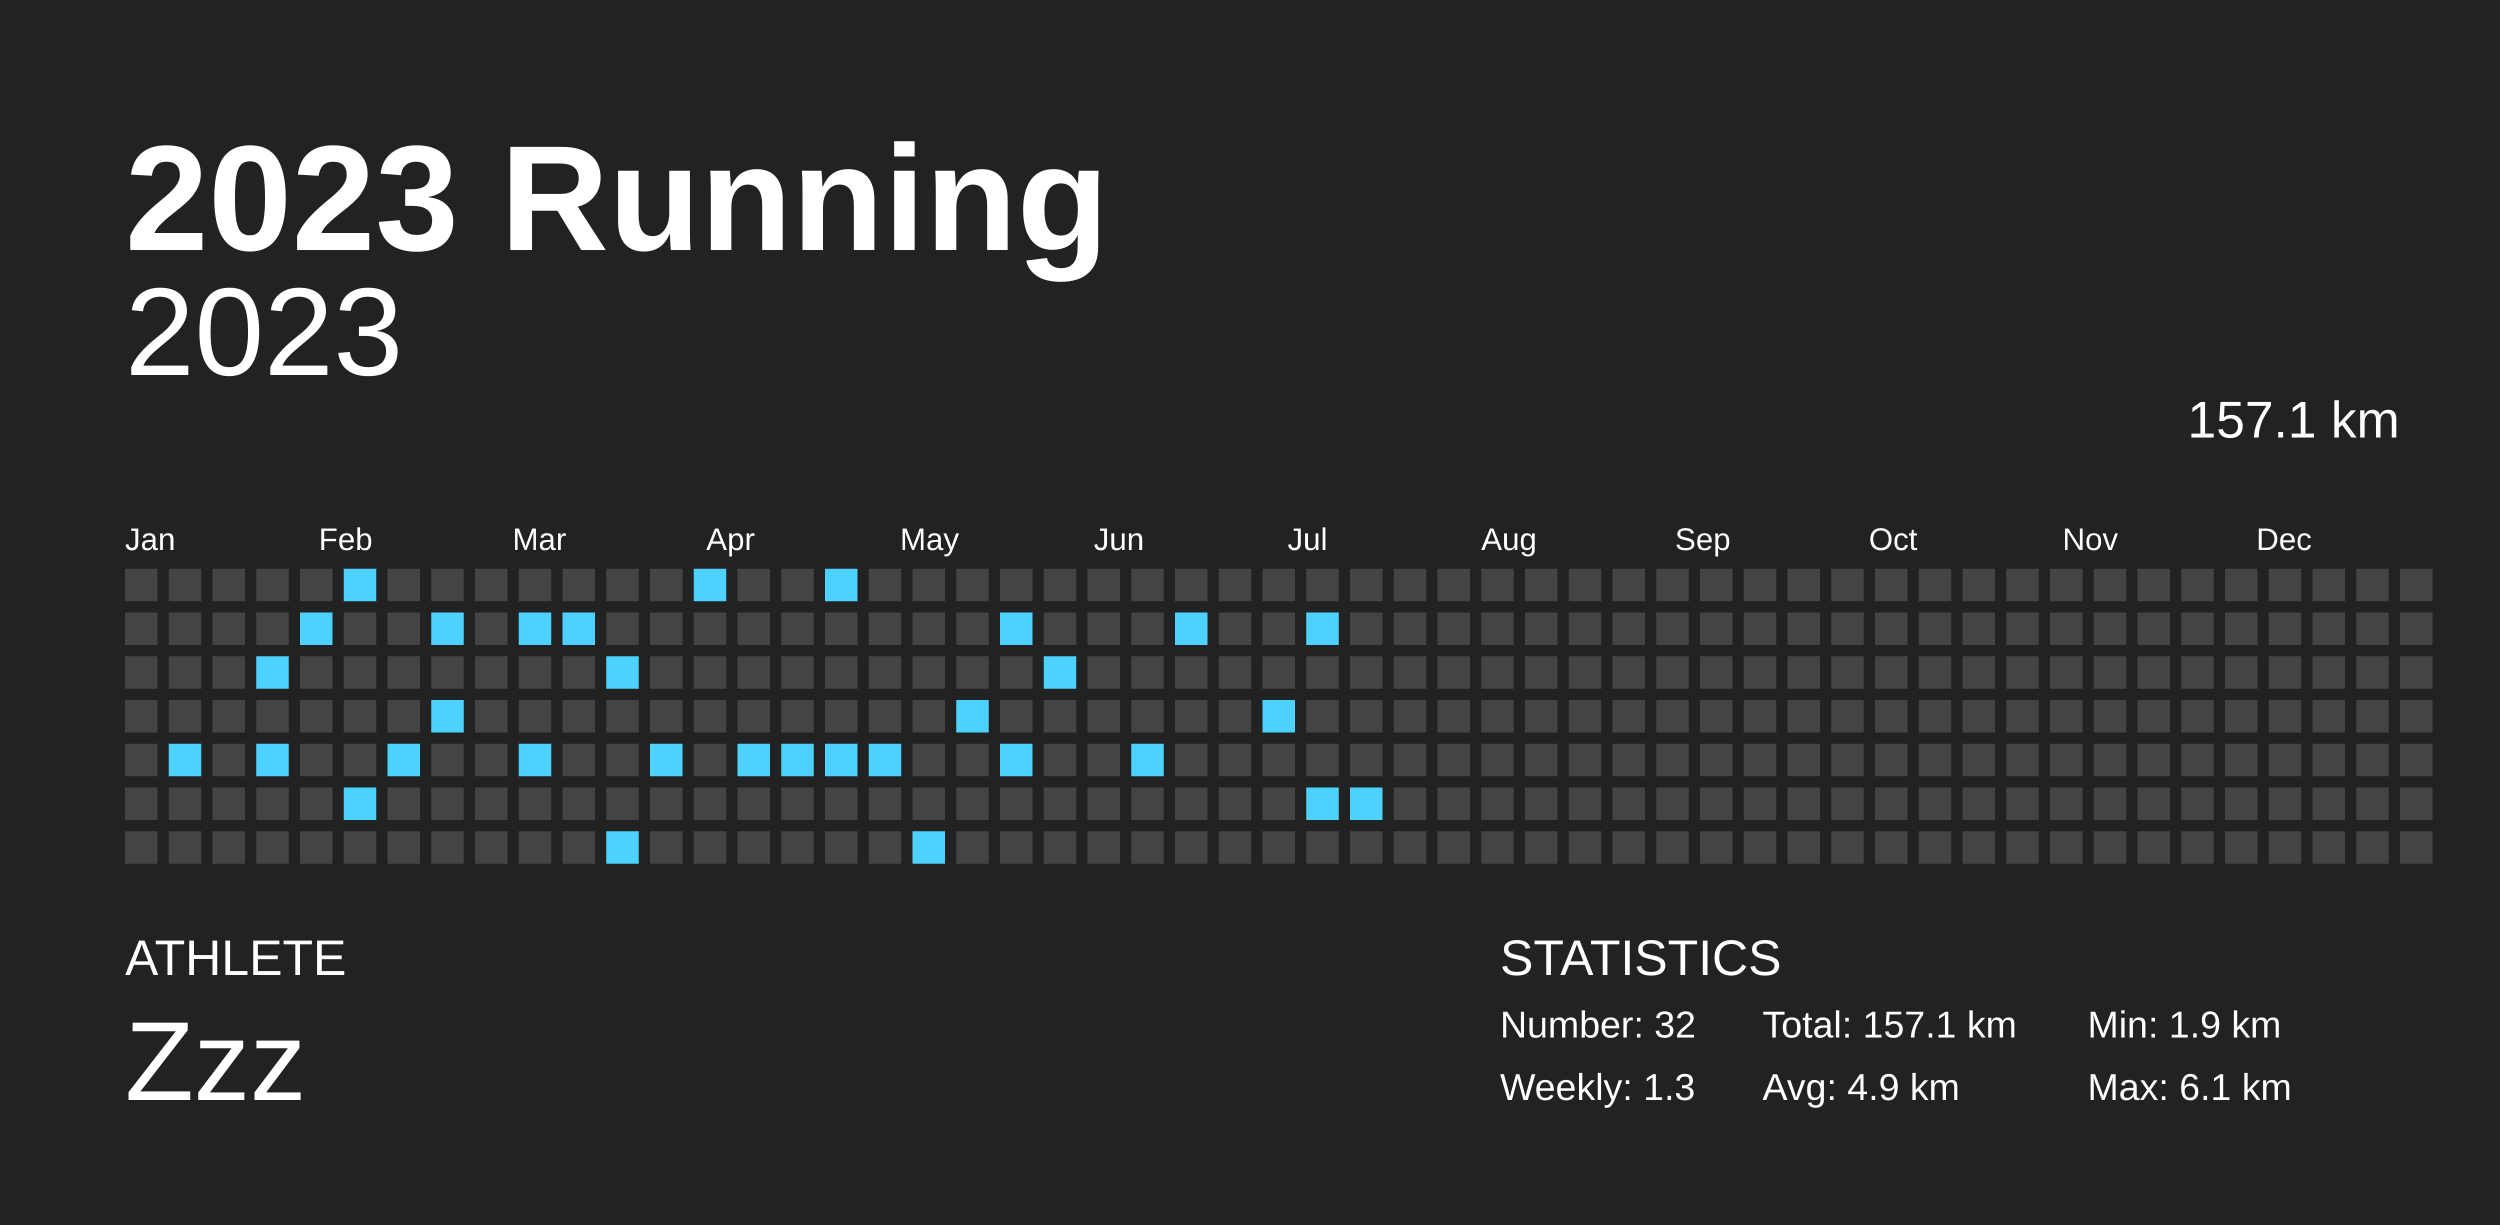
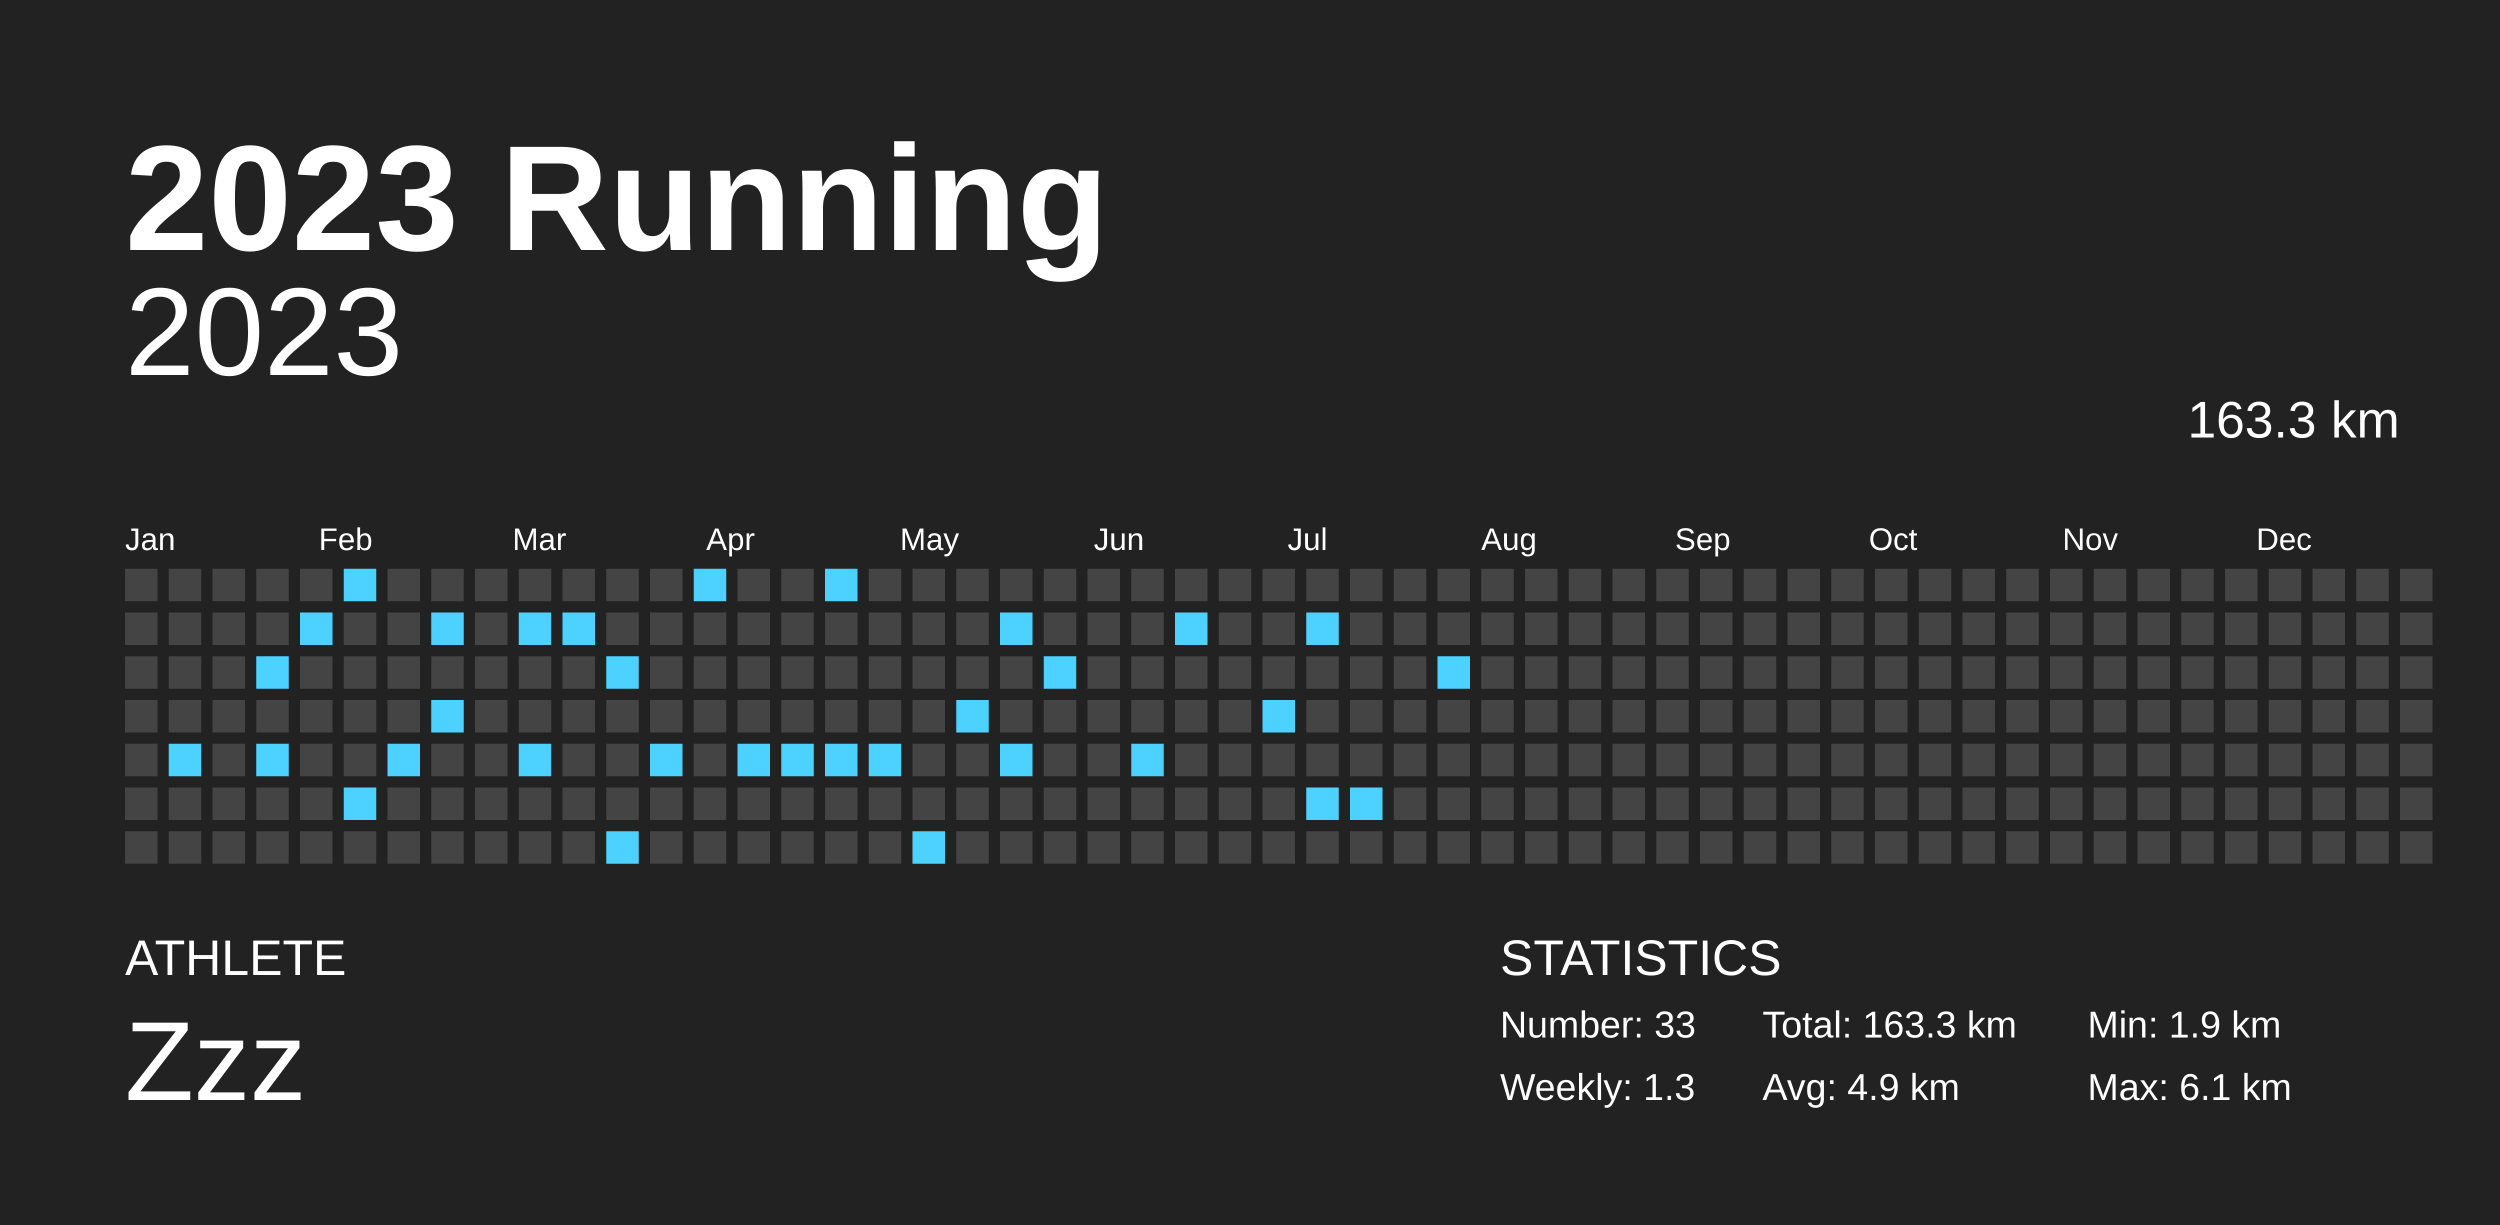
<svg xmlns="http://www.w3.org/2000/svg" baseProfile="full" height="98mm" version="1.1" viewBox="0,0,200,98" width="200mm">
  <defs />
  <rect fill="#222222" height="98" width="200" x="0" y="0" />
  <text fill="#FFFFFF" style="font-size:12px; font-family:Arial; font-weight:bold;" x="10" y="20">2023 Running</text>
  <text fill="#FFFFFF" style="font-size:4px; font-family:Arial" x="10" y="78">ATHLETE</text>
  <text fill="#FFFFFF" style="font-size:9px; font-family:Arial" x="10" y="88">Zzz</text>
  <text fill="#FFFFFF" style="font-size:4px; font-family:Arial" x="120" y="78">STATISTICS</text>
-   <text fill="#FFFFFF" style="font-size:3px; font-family:Arial" x="120" y="83">Number: 32</text>
+   <text fill="#FFFFFF" style="font-size:3px; font-family:Arial" x="120" y="83">Number: 33</text>
  <text fill="#FFFFFF" style="font-size:3px; font-family:Arial" x="120" y="88">Weekly: 1.3</text>
-   <text fill="#FFFFFF" style="font-size:3px; font-family:Arial" x="141" y="83">Total: 157.1 km</text>
+   <text fill="#FFFFFF" style="font-size:3px; font-family:Arial" x="141" y="83">Total: 163.3 km</text>
  <text fill="#FFFFFF" style="font-size:3px; font-family:Arial" x="141" y="88">Avg: 4.9 km</text>
  <text fill="#FFFFFF" style="font-size:3px; font-family:Arial" x="167" y="83">Min: 1.9 km</text>
  <text fill="#FFFFFF" style="font-size:3px; font-family:Arial" x="167" y="88">Max: 6.1 km</text>
  <text alignment-baseline="hanging" fill="#FFFFFF" style="font-size:10.0px; font-family:Arial;" x="10" y="30">2023</text>
-   <text alignment-baseline="hanging" fill="#FFFFFF" style="font-size:4.125px; font-family:Arial;" x="175" y="35">157.1 km</text>
+   <text alignment-baseline="hanging" fill="#FFFFFF" style="font-size:4.125px; font-family:Arial;" x="175" y="35">163.3 km</text>
  <text fill="#FFFFFF" style="font-size:2.5px; font-family:Arial" x="10.0" y="44">Jan</text>
  <text fill="#FFFFFF" style="font-size:2.5px; font-family:Arial" x="25.5" y="44">Feb</text>
  <text fill="#FFFFFF" style="font-size:2.5px; font-family:Arial" x="41.0" y="44">Mar</text>
  <text fill="#FFFFFF" style="font-size:2.5px; font-family:Arial" x="56.5" y="44">Apr</text>
  <text fill="#FFFFFF" style="font-size:2.5px; font-family:Arial" x="72.0" y="44">May</text>
  <text fill="#FFFFFF" style="font-size:2.5px; font-family:Arial" x="87.5" y="44">Jun</text>
  <text fill="#FFFFFF" style="font-size:2.5px; font-family:Arial" x="103.0" y="44">Jul</text>
  <text fill="#FFFFFF" style="font-size:2.5px; font-family:Arial" x="118.5" y="44">Aug</text>
  <text fill="#FFFFFF" style="font-size:2.5px; font-family:Arial" x="134.0" y="44">Sep</text>
  <text fill="#FFFFFF" style="font-size:2.5px; font-family:Arial" x="149.5" y="44">Oct</text>
  <text fill="#FFFFFF" style="font-size:2.5px; font-family:Arial" x="165.0" y="44">Nov</text>
  <text fill="#FFFFFF" style="font-size:2.5px; font-family:Arial" x="180.5" y="44">Dec</text>
  <rect fill="#444444" height="2.6" width="2.6" x="10.0" y="45.5" />
  <rect fill="#444444" height="2.6" width="2.6" x="10.0" y="49.0" />
  <rect fill="#444444" height="2.6" width="2.6" x="10.0" y="52.5" />
  <rect fill="#444444" height="2.6" width="2.6" x="10.0" y="56.0" />
  <rect fill="#444444" height="2.6" width="2.6" x="10.0" y="59.5" />
  <rect fill="#444444" height="2.6" width="2.6" x="10.0" y="63.0" />
  <rect fill="#444444" height="2.6" width="2.6" x="10.0" y="66.5" />
  <rect fill="#444444" height="2.6" width="2.6" x="13.5" y="45.5" />
  <rect fill="#444444" height="2.6" width="2.6" x="13.5" y="49.0" />
  <rect fill="#444444" height="2.6" width="2.6" x="13.5" y="52.5" />
  <rect fill="#444444" height="2.6" width="2.6" x="13.5" y="56.0" />
  <rect fill="#4dd2ff" height="2.6" width="2.6" x="13.5" y="59.5" />
  <rect fill="#444444" height="2.6" width="2.6" x="13.5" y="63.0" />
  <rect fill="#444444" height="2.6" width="2.6" x="13.5" y="66.5" />
  <rect fill="#444444" height="2.6" width="2.6" x="17.0" y="45.5" />
  <rect fill="#444444" height="2.6" width="2.6" x="17.0" y="49.0" />
  <rect fill="#444444" height="2.6" width="2.6" x="17.0" y="52.5" />
  <rect fill="#444444" height="2.6" width="2.6" x="17.0" y="56.0" />
  <rect fill="#444444" height="2.6" width="2.6" x="17.0" y="59.5" />
  <rect fill="#444444" height="2.6" width="2.6" x="17.0" y="63.0" />
  <rect fill="#444444" height="2.6" width="2.6" x="17.0" y="66.5" />
  <rect fill="#444444" height="2.6" width="2.6" x="20.5" y="45.5" />
  <rect fill="#444444" height="2.6" width="2.6" x="20.5" y="49.0" />
  <rect fill="#4dd2ff" height="2.6" width="2.6" x="20.5" y="52.5" />
  <rect fill="#444444" height="2.6" width="2.6" x="20.5" y="56.0" />
  <rect fill="#4dd2ff" height="2.6" width="2.6" x="20.5" y="59.5" />
  <rect fill="#444444" height="2.6" width="2.6" x="20.5" y="63.0" />
  <rect fill="#444444" height="2.6" width="2.6" x="20.5" y="66.5" />
  <rect fill="#444444" height="2.6" width="2.6" x="24.0" y="45.5" />
  <rect fill="#4dd2ff" height="2.6" width="2.6" x="24.0" y="49.0" />
  <rect fill="#444444" height="2.6" width="2.6" x="24.0" y="52.5" />
  <rect fill="#444444" height="2.6" width="2.6" x="24.0" y="56.0" />
  <rect fill="#444444" height="2.6" width="2.6" x="24.0" y="59.5" />
  <rect fill="#444444" height="2.6" width="2.6" x="24.0" y="63.0" />
  <rect fill="#444444" height="2.6" width="2.6" x="24.0" y="66.5" />
  <rect fill="#4dd2ff" height="2.6" width="2.6" x="27.5" y="45.5" />
  <rect fill="#444444" height="2.6" width="2.6" x="27.5" y="49.0" />
  <rect fill="#444444" height="2.6" width="2.6" x="27.5" y="52.5" />
  <rect fill="#444444" height="2.6" width="2.6" x="27.5" y="56.0" />
  <rect fill="#444444" height="2.6" width="2.6" x="27.5" y="59.5" />
  <rect fill="#4dd2ff" height="2.6" width="2.6" x="27.5" y="63.0" />
  <rect fill="#444444" height="2.6" width="2.6" x="27.5" y="66.5" />
  <rect fill="#444444" height="2.6" width="2.6" x="31.0" y="45.5" />
  <rect fill="#444444" height="2.6" width="2.6" x="31.0" y="49.0" />
  <rect fill="#444444" height="2.6" width="2.6" x="31.0" y="52.5" />
  <rect fill="#444444" height="2.6" width="2.6" x="31.0" y="56.0" />
  <rect fill="#4dd2ff" height="2.6" width="2.6" x="31.0" y="59.5" />
  <rect fill="#444444" height="2.6" width="2.6" x="31.0" y="63.0" />
  <rect fill="#444444" height="2.6" width="2.6" x="31.0" y="66.5" />
  <rect fill="#444444" height="2.6" width="2.6" x="34.5" y="45.5" />
  <rect fill="#4dd2ff" height="2.6" width="2.6" x="34.5" y="49.0" />
  <rect fill="#444444" height="2.6" width="2.6" x="34.5" y="52.5" />
  <rect fill="#4dd2ff" height="2.6" width="2.6" x="34.5" y="56.0" />
  <rect fill="#444444" height="2.6" width="2.6" x="34.5" y="59.5" />
  <rect fill="#444444" height="2.6" width="2.6" x="34.5" y="63.0" />
  <rect fill="#444444" height="2.6" width="2.6" x="34.5" y="66.5" />
  <rect fill="#444444" height="2.6" width="2.6" x="38.0" y="45.5" />
  <rect fill="#444444" height="2.6" width="2.6" x="38.0" y="49.0" />
  <rect fill="#444444" height="2.6" width="2.6" x="38.0" y="52.5" />
  <rect fill="#444444" height="2.6" width="2.6" x="38.0" y="56.0" />
  <rect fill="#444444" height="2.6" width="2.6" x="38.0" y="59.5" />
  <rect fill="#444444" height="2.6" width="2.6" x="38.0" y="63.0" />
  <rect fill="#444444" height="2.6" width="2.6" x="38.0" y="66.5" />
  <rect fill="#444444" height="2.6" width="2.6" x="41.5" y="45.5" />
  <rect fill="#4dd2ff" height="2.6" width="2.6" x="41.5" y="49.0" />
  <rect fill="#444444" height="2.6" width="2.6" x="41.5" y="52.5" />
  <rect fill="#444444" height="2.6" width="2.6" x="41.5" y="56.0" />
  <rect fill="#4dd2ff" height="2.6" width="2.6" x="41.5" y="59.5" />
  <rect fill="#444444" height="2.6" width="2.6" x="41.5" y="63.0" />
  <rect fill="#444444" height="2.6" width="2.6" x="41.5" y="66.5" />
  <rect fill="#444444" height="2.6" width="2.6" x="45.0" y="45.5" />
  <rect fill="#4dd2ff" height="2.6" width="2.6" x="45.0" y="49.0" />
  <rect fill="#444444" height="2.6" width="2.6" x="45.0" y="52.5" />
  <rect fill="#444444" height="2.6" width="2.6" x="45.0" y="56.0" />
  <rect fill="#444444" height="2.6" width="2.6" x="45.0" y="59.5" />
  <rect fill="#444444" height="2.6" width="2.6" x="45.0" y="63.0" />
  <rect fill="#444444" height="2.6" width="2.6" x="45.0" y="66.5" />
  <rect fill="#444444" height="2.6" width="2.6" x="48.5" y="45.5" />
  <rect fill="#444444" height="2.6" width="2.6" x="48.5" y="49.0" />
  <rect fill="#4dd2ff" height="2.6" width="2.6" x="48.5" y="52.5" />
  <rect fill="#444444" height="2.6" width="2.6" x="48.5" y="56.0" />
  <rect fill="#444444" height="2.6" width="2.6" x="48.5" y="59.5" />
  <rect fill="#444444" height="2.6" width="2.6" x="48.5" y="63.0" />
  <rect fill="#4dd2ff" height="2.6" width="2.6" x="48.5" y="66.5" />
  <rect fill="#444444" height="2.6" width="2.6" x="52.0" y="45.5" />
  <rect fill="#444444" height="2.6" width="2.6" x="52.0" y="49.0" />
  <rect fill="#444444" height="2.6" width="2.6" x="52.0" y="52.5" />
  <rect fill="#444444" height="2.6" width="2.6" x="52.0" y="56.0" />
  <rect fill="#4dd2ff" height="2.6" width="2.6" x="52.0" y="59.5" />
  <rect fill="#444444" height="2.6" width="2.6" x="52.0" y="63.0" />
  <rect fill="#444444" height="2.6" width="2.6" x="52.0" y="66.5" />
  <rect fill="#4dd2ff" height="2.6" width="2.6" x="55.5" y="45.5" />
  <rect fill="#444444" height="2.6" width="2.6" x="55.5" y="49.0" />
  <rect fill="#444444" height="2.6" width="2.6" x="55.5" y="52.5" />
  <rect fill="#444444" height="2.6" width="2.6" x="55.5" y="56.0" />
  <rect fill="#444444" height="2.6" width="2.6" x="55.5" y="59.5" />
  <rect fill="#444444" height="2.6" width="2.6" x="55.5" y="63.0" />
  <rect fill="#444444" height="2.6" width="2.6" x="55.5" y="66.5" />
  <rect fill="#444444" height="2.6" width="2.6" x="59.0" y="45.5" />
  <rect fill="#444444" height="2.6" width="2.6" x="59.0" y="49.0" />
  <rect fill="#444444" height="2.6" width="2.6" x="59.0" y="52.5" />
  <rect fill="#444444" height="2.6" width="2.6" x="59.0" y="56.0" />
  <rect fill="#4dd2ff" height="2.6" width="2.6" x="59.0" y="59.5" />
  <rect fill="#444444" height="2.6" width="2.6" x="59.0" y="63.0" />
  <rect fill="#444444" height="2.6" width="2.6" x="59.0" y="66.5" />
  <rect fill="#444444" height="2.6" width="2.6" x="62.5" y="45.5" />
  <rect fill="#444444" height="2.6" width="2.6" x="62.5" y="49.0" />
  <rect fill="#444444" height="2.6" width="2.6" x="62.5" y="52.5" />
  <rect fill="#444444" height="2.6" width="2.6" x="62.5" y="56.0" />
  <rect fill="#4dd2ff" height="2.6" width="2.6" x="62.5" y="59.5" />
  <rect fill="#444444" height="2.6" width="2.6" x="62.5" y="63.0" />
  <rect fill="#444444" height="2.6" width="2.6" x="62.5" y="66.5" />
  <rect fill="#4dd2ff" height="2.6" width="2.6" x="66.0" y="45.5" />
  <rect fill="#444444" height="2.6" width="2.6" x="66.0" y="49.0" />
  <rect fill="#444444" height="2.6" width="2.6" x="66.0" y="52.5" />
  <rect fill="#444444" height="2.6" width="2.6" x="66.0" y="56.0" />
  <rect fill="#4dd2ff" height="2.6" width="2.6" x="66.0" y="59.5" />
  <rect fill="#444444" height="2.6" width="2.6" x="66.0" y="63.0" />
  <rect fill="#444444" height="2.6" width="2.6" x="66.0" y="66.5" />
  <rect fill="#444444" height="2.6" width="2.6" x="69.5" y="45.5" />
  <rect fill="#444444" height="2.6" width="2.6" x="69.5" y="49.0" />
  <rect fill="#444444" height="2.6" width="2.6" x="69.5" y="52.5" />
  <rect fill="#444444" height="2.6" width="2.6" x="69.5" y="56.0" />
  <rect fill="#4dd2ff" height="2.6" width="2.6" x="69.5" y="59.5" />
  <rect fill="#444444" height="2.6" width="2.6" x="69.5" y="63.0" />
  <rect fill="#444444" height="2.6" width="2.6" x="69.5" y="66.5" />
  <rect fill="#444444" height="2.6" width="2.6" x="73.0" y="45.5" />
  <rect fill="#444444" height="2.6" width="2.6" x="73.0" y="49.0" />
  <rect fill="#444444" height="2.6" width="2.6" x="73.0" y="52.5" />
  <rect fill="#444444" height="2.6" width="2.6" x="73.0" y="56.0" />
  <rect fill="#444444" height="2.6" width="2.6" x="73.0" y="59.5" />
  <rect fill="#444444" height="2.6" width="2.6" x="73.0" y="63.0" />
  <rect fill="#4dd2ff" height="2.6" width="2.6" x="73.0" y="66.5" />
  <rect fill="#444444" height="2.6" width="2.6" x="76.5" y="45.5" />
  <rect fill="#444444" height="2.6" width="2.6" x="76.5" y="49.0" />
  <rect fill="#444444" height="2.6" width="2.6" x="76.5" y="52.5" />
  <rect fill="#4dd2ff" height="2.6" width="2.6" x="76.5" y="56.0" />
  <rect fill="#444444" height="2.6" width="2.6" x="76.5" y="59.5" />
  <rect fill="#444444" height="2.6" width="2.6" x="76.5" y="63.0" />
  <rect fill="#444444" height="2.6" width="2.6" x="76.5" y="66.5" />
  <rect fill="#444444" height="2.6" width="2.6" x="80.0" y="45.5" />
  <rect fill="#4dd2ff" height="2.6" width="2.6" x="80.0" y="49.0" />
  <rect fill="#444444" height="2.6" width="2.6" x="80.0" y="52.5" />
  <rect fill="#444444" height="2.6" width="2.6" x="80.0" y="56.0" />
  <rect fill="#4dd2ff" height="2.6" width="2.6" x="80.0" y="59.5" />
  <rect fill="#444444" height="2.6" width="2.6" x="80.0" y="63.0" />
  <rect fill="#444444" height="2.6" width="2.6" x="80.0" y="66.5" />
  <rect fill="#444444" height="2.6" width="2.6" x="83.5" y="45.5" />
  <rect fill="#444444" height="2.6" width="2.6" x="83.5" y="49.0" />
  <rect fill="#4dd2ff" height="2.6" width="2.6" x="83.5" y="52.5" />
  <rect fill="#444444" height="2.6" width="2.6" x="83.5" y="56.0" />
  <rect fill="#444444" height="2.6" width="2.6" x="83.5" y="59.5" />
  <rect fill="#444444" height="2.6" width="2.6" x="83.5" y="63.0" />
  <rect fill="#444444" height="2.6" width="2.6" x="83.5" y="66.5" />
  <rect fill="#444444" height="2.6" width="2.6" x="87.0" y="45.5" />
  <rect fill="#444444" height="2.6" width="2.6" x="87.0" y="49.0" />
  <rect fill="#444444" height="2.6" width="2.6" x="87.0" y="52.5" />
  <rect fill="#444444" height="2.6" width="2.6" x="87.0" y="56.0" />
  <rect fill="#444444" height="2.6" width="2.6" x="87.0" y="59.5" />
  <rect fill="#444444" height="2.6" width="2.6" x="87.0" y="63.0" />
  <rect fill="#444444" height="2.6" width="2.6" x="87.0" y="66.5" />
  <rect fill="#444444" height="2.6" width="2.6" x="90.5" y="45.5" />
  <rect fill="#444444" height="2.6" width="2.6" x="90.5" y="49.0" />
  <rect fill="#444444" height="2.6" width="2.6" x="90.5" y="52.5" />
  <rect fill="#444444" height="2.6" width="2.6" x="90.5" y="56.0" />
  <rect fill="#4dd2ff" height="2.6" width="2.6" x="90.5" y="59.5" />
  <rect fill="#444444" height="2.6" width="2.6" x="90.5" y="63.0" />
  <rect fill="#444444" height="2.6" width="2.6" x="90.5" y="66.5" />
  <rect fill="#444444" height="2.6" width="2.6" x="94.0" y="45.5" />
  <rect fill="#4dd2ff" height="2.6" width="2.6" x="94.0" y="49.0" />
  <rect fill="#444444" height="2.6" width="2.6" x="94.0" y="52.5" />
  <rect fill="#444444" height="2.6" width="2.6" x="94.0" y="56.0" />
  <rect fill="#444444" height="2.6" width="2.6" x="94.0" y="59.5" />
  <rect fill="#444444" height="2.6" width="2.6" x="94.0" y="63.0" />
  <rect fill="#444444" height="2.6" width="2.6" x="94.0" y="66.5" />
  <rect fill="#444444" height="2.6" width="2.6" x="97.5" y="45.5" />
  <rect fill="#444444" height="2.6" width="2.6" x="97.5" y="49.0" />
  <rect fill="#444444" height="2.6" width="2.6" x="97.5" y="52.5" />
  <rect fill="#444444" height="2.6" width="2.6" x="97.5" y="56.0" />
  <rect fill="#444444" height="2.6" width="2.6" x="97.5" y="59.5" />
  <rect fill="#444444" height="2.6" width="2.6" x="97.5" y="63.0" />
  <rect fill="#444444" height="2.6" width="2.6" x="97.5" y="66.5" />
  <rect fill="#444444" height="2.6" width="2.6" x="101.0" y="45.5" />
  <rect fill="#444444" height="2.6" width="2.6" x="101.0" y="49.0" />
  <rect fill="#444444" height="2.6" width="2.6" x="101.0" y="52.5" />
  <rect fill="#4dd2ff" height="2.6" width="2.6" x="101.0" y="56.0" />
  <rect fill="#444444" height="2.6" width="2.6" x="101.0" y="59.5" />
  <rect fill="#444444" height="2.6" width="2.6" x="101.0" y="63.0" />
  <rect fill="#444444" height="2.6" width="2.6" x="101.0" y="66.5" />
  <rect fill="#444444" height="2.6" width="2.6" x="104.5" y="45.5" />
  <rect fill="#4dd2ff" height="2.6" width="2.6" x="104.5" y="49.0" />
  <rect fill="#444444" height="2.6" width="2.6" x="104.5" y="52.5" />
  <rect fill="#444444" height="2.6" width="2.6" x="104.5" y="56.0" />
  <rect fill="#444444" height="2.6" width="2.6" x="104.5" y="59.5" />
  <rect fill="#4dd2ff" height="2.6" width="2.6" x="104.5" y="63.0" />
  <rect fill="#444444" height="2.6" width="2.6" x="104.5" y="66.5" />
  <rect fill="#444444" height="2.6" width="2.6" x="108.0" y="45.5" />
  <rect fill="#444444" height="2.6" width="2.6" x="108.0" y="49.0" />
  <rect fill="#444444" height="2.6" width="2.6" x="108.0" y="52.5" />
  <rect fill="#444444" height="2.6" width="2.6" x="108.0" y="56.0" />
  <rect fill="#444444" height="2.6" width="2.6" x="108.0" y="59.5" />
  <rect fill="#4dd2ff" height="2.6" width="2.6" x="108.0" y="63.0" />
  <rect fill="#444444" height="2.6" width="2.6" x="108.0" y="66.5" />
  <rect fill="#444444" height="2.6" width="2.6" x="111.5" y="45.5" />
  <rect fill="#444444" height="2.6" width="2.6" x="111.5" y="49.0" />
  <rect fill="#444444" height="2.6" width="2.6" x="111.5" y="52.5" />
  <rect fill="#444444" height="2.6" width="2.6" x="111.5" y="56.0" />
  <rect fill="#444444" height="2.6" width="2.6" x="111.5" y="59.5" />
  <rect fill="#444444" height="2.6" width="2.6" x="111.5" y="63.0" />
  <rect fill="#444444" height="2.6" width="2.6" x="111.5" y="66.5" />
  <rect fill="#444444" height="2.6" width="2.6" x="115.0" y="45.5" />
  <rect fill="#444444" height="2.6" width="2.6" x="115.0" y="49.0" />
-   <rect fill="#444444" height="2.6" width="2.6" x="115.0" y="52.5" />
+   <rect fill="#4dd2ff" height="2.6" width="2.6" x="115.0" y="52.5" />
  <rect fill="#444444" height="2.6" width="2.6" x="115.0" y="56.0" />
  <rect fill="#444444" height="2.6" width="2.6" x="115.0" y="59.5" />
  <rect fill="#444444" height="2.6" width="2.6" x="115.0" y="63.0" />
  <rect fill="#444444" height="2.6" width="2.6" x="115.0" y="66.5" />
  <rect fill="#444444" height="2.6" width="2.6" x="118.5" y="45.5" />
  <rect fill="#444444" height="2.6" width="2.6" x="118.5" y="49.0" />
  <rect fill="#444444" height="2.6" width="2.6" x="118.5" y="52.5" />
  <rect fill="#444444" height="2.6" width="2.6" x="118.5" y="56.0" />
  <rect fill="#444444" height="2.6" width="2.6" x="118.5" y="59.5" />
  <rect fill="#444444" height="2.6" width="2.6" x="118.5" y="63.0" />
  <rect fill="#444444" height="2.6" width="2.6" x="118.5" y="66.5" />
  <rect fill="#444444" height="2.6" width="2.6" x="122.0" y="45.5" />
  <rect fill="#444444" height="2.6" width="2.6" x="122.0" y="49.0" />
  <rect fill="#444444" height="2.6" width="2.6" x="122.0" y="52.5" />
  <rect fill="#444444" height="2.6" width="2.6" x="122.0" y="56.0" />
  <rect fill="#444444" height="2.6" width="2.6" x="122.0" y="59.5" />
  <rect fill="#444444" height="2.6" width="2.6" x="122.0" y="63.0" />
  <rect fill="#444444" height="2.6" width="2.6" x="122.0" y="66.5" />
  <rect fill="#444444" height="2.6" width="2.6" x="125.5" y="45.5" />
  <rect fill="#444444" height="2.6" width="2.6" x="125.5" y="49.0" />
  <rect fill="#444444" height="2.6" width="2.6" x="125.5" y="52.5" />
  <rect fill="#444444" height="2.6" width="2.6" x="125.5" y="56.0" />
  <rect fill="#444444" height="2.6" width="2.6" x="125.5" y="59.5" />
  <rect fill="#444444" height="2.6" width="2.6" x="125.5" y="63.0" />
  <rect fill="#444444" height="2.6" width="2.6" x="125.5" y="66.5" />
  <rect fill="#444444" height="2.6" width="2.6" x="129.0" y="45.5" />
  <rect fill="#444444" height="2.6" width="2.6" x="129.0" y="49.0" />
  <rect fill="#444444" height="2.6" width="2.6" x="129.0" y="52.5" />
  <rect fill="#444444" height="2.6" width="2.6" x="129.0" y="56.0" />
  <rect fill="#444444" height="2.6" width="2.6" x="129.0" y="59.5" />
  <rect fill="#444444" height="2.6" width="2.6" x="129.0" y="63.0" />
  <rect fill="#444444" height="2.6" width="2.6" x="129.0" y="66.5" />
  <rect fill="#444444" height="2.6" width="2.6" x="132.5" y="45.5" />
  <rect fill="#444444" height="2.6" width="2.6" x="132.5" y="49.0" />
  <rect fill="#444444" height="2.6" width="2.6" x="132.5" y="52.5" />
  <rect fill="#444444" height="2.6" width="2.6" x="132.5" y="56.0" />
  <rect fill="#444444" height="2.6" width="2.6" x="132.5" y="59.5" />
  <rect fill="#444444" height="2.6" width="2.6" x="132.5" y="63.0" />
  <rect fill="#444444" height="2.6" width="2.6" x="132.5" y="66.5" />
  <rect fill="#444444" height="2.6" width="2.6" x="136.0" y="45.5" />
  <rect fill="#444444" height="2.6" width="2.6" x="136.0" y="49.0" />
  <rect fill="#444444" height="2.6" width="2.6" x="136.0" y="52.5" />
  <rect fill="#444444" height="2.6" width="2.6" x="136.0" y="56.0" />
  <rect fill="#444444" height="2.6" width="2.6" x="136.0" y="59.5" />
  <rect fill="#444444" height="2.6" width="2.6" x="136.0" y="63.0" />
  <rect fill="#444444" height="2.6" width="2.6" x="136.0" y="66.5" />
  <rect fill="#444444" height="2.6" width="2.6" x="139.5" y="45.5" />
  <rect fill="#444444" height="2.6" width="2.6" x="139.5" y="49.0" />
  <rect fill="#444444" height="2.6" width="2.6" x="139.5" y="52.5" />
  <rect fill="#444444" height="2.6" width="2.6" x="139.5" y="56.0" />
  <rect fill="#444444" height="2.6" width="2.6" x="139.5" y="59.5" />
  <rect fill="#444444" height="2.6" width="2.6" x="139.5" y="63.0" />
  <rect fill="#444444" height="2.6" width="2.6" x="139.5" y="66.5" />
  <rect fill="#444444" height="2.6" width="2.6" x="143.0" y="45.5" />
  <rect fill="#444444" height="2.6" width="2.6" x="143.0" y="49.0" />
  <rect fill="#444444" height="2.6" width="2.6" x="143.0" y="52.5" />
  <rect fill="#444444" height="2.6" width="2.6" x="143.0" y="56.0" />
  <rect fill="#444444" height="2.6" width="2.6" x="143.0" y="59.5" />
  <rect fill="#444444" height="2.6" width="2.6" x="143.0" y="63.0" />
  <rect fill="#444444" height="2.6" width="2.6" x="143.0" y="66.5" />
  <rect fill="#444444" height="2.6" width="2.6" x="146.5" y="45.5" />
  <rect fill="#444444" height="2.6" width="2.6" x="146.5" y="49.0" />
  <rect fill="#444444" height="2.6" width="2.6" x="146.5" y="52.5" />
  <rect fill="#444444" height="2.6" width="2.6" x="146.5" y="56.0" />
  <rect fill="#444444" height="2.6" width="2.6" x="146.5" y="59.5" />
  <rect fill="#444444" height="2.6" width="2.6" x="146.5" y="63.0" />
  <rect fill="#444444" height="2.6" width="2.6" x="146.5" y="66.5" />
  <rect fill="#444444" height="2.6" width="2.6" x="150.0" y="45.5" />
  <rect fill="#444444" height="2.6" width="2.6" x="150.0" y="49.0" />
  <rect fill="#444444" height="2.6" width="2.6" x="150.0" y="52.5" />
  <rect fill="#444444" height="2.6" width="2.6" x="150.0" y="56.0" />
  <rect fill="#444444" height="2.6" width="2.6" x="150.0" y="59.5" />
  <rect fill="#444444" height="2.6" width="2.6" x="150.0" y="63.0" />
  <rect fill="#444444" height="2.6" width="2.6" x="150.0" y="66.5" />
  <rect fill="#444444" height="2.6" width="2.6" x="153.5" y="45.5" />
  <rect fill="#444444" height="2.6" width="2.6" x="153.5" y="49.0" />
  <rect fill="#444444" height="2.6" width="2.6" x="153.5" y="52.5" />
  <rect fill="#444444" height="2.6" width="2.6" x="153.5" y="56.0" />
  <rect fill="#444444" height="2.6" width="2.6" x="153.5" y="59.5" />
  <rect fill="#444444" height="2.6" width="2.6" x="153.5" y="63.0" />
  <rect fill="#444444" height="2.6" width="2.6" x="153.5" y="66.5" />
  <rect fill="#444444" height="2.6" width="2.6" x="157.0" y="45.5" />
  <rect fill="#444444" height="2.6" width="2.6" x="157.0" y="49.0" />
  <rect fill="#444444" height="2.6" width="2.6" x="157.0" y="52.5" />
  <rect fill="#444444" height="2.6" width="2.6" x="157.0" y="56.0" />
  <rect fill="#444444" height="2.6" width="2.6" x="157.0" y="59.5" />
  <rect fill="#444444" height="2.6" width="2.6" x="157.0" y="63.0" />
  <rect fill="#444444" height="2.6" width="2.6" x="157.0" y="66.5" />
  <rect fill="#444444" height="2.6" width="2.6" x="160.5" y="45.5" />
  <rect fill="#444444" height="2.6" width="2.6" x="160.5" y="49.0" />
  <rect fill="#444444" height="2.6" width="2.6" x="160.5" y="52.5" />
  <rect fill="#444444" height="2.6" width="2.6" x="160.5" y="56.0" />
  <rect fill="#444444" height="2.6" width="2.6" x="160.5" y="59.5" />
  <rect fill="#444444" height="2.6" width="2.6" x="160.5" y="63.0" />
  <rect fill="#444444" height="2.6" width="2.6" x="160.5" y="66.5" />
  <rect fill="#444444" height="2.6" width="2.6" x="164.0" y="45.5" />
  <rect fill="#444444" height="2.6" width="2.6" x="164.0" y="49.0" />
  <rect fill="#444444" height="2.6" width="2.6" x="164.0" y="52.5" />
  <rect fill="#444444" height="2.6" width="2.6" x="164.0" y="56.0" />
  <rect fill="#444444" height="2.6" width="2.6" x="164.0" y="59.5" />
  <rect fill="#444444" height="2.6" width="2.6" x="164.0" y="63.0" />
  <rect fill="#444444" height="2.6" width="2.6" x="164.0" y="66.5" />
  <rect fill="#444444" height="2.6" width="2.6" x="167.5" y="45.5" />
  <rect fill="#444444" height="2.6" width="2.6" x="167.5" y="49.0" />
  <rect fill="#444444" height="2.6" width="2.6" x="167.5" y="52.5" />
  <rect fill="#444444" height="2.6" width="2.6" x="167.5" y="56.0" />
  <rect fill="#444444" height="2.6" width="2.6" x="167.5" y="59.5" />
  <rect fill="#444444" height="2.6" width="2.6" x="167.5" y="63.0" />
  <rect fill="#444444" height="2.6" width="2.6" x="167.5" y="66.5" />
  <rect fill="#444444" height="2.6" width="2.6" x="171.0" y="45.5" />
  <rect fill="#444444" height="2.6" width="2.6" x="171.0" y="49.0" />
  <rect fill="#444444" height="2.6" width="2.6" x="171.0" y="52.5" />
  <rect fill="#444444" height="2.6" width="2.6" x="171.0" y="56.0" />
  <rect fill="#444444" height="2.6" width="2.6" x="171.0" y="59.5" />
  <rect fill="#444444" height="2.6" width="2.6" x="171.0" y="63.0" />
  <rect fill="#444444" height="2.6" width="2.6" x="171.0" y="66.5" />
  <rect fill="#444444" height="2.6" width="2.6" x="174.5" y="45.5" />
  <rect fill="#444444" height="2.6" width="2.6" x="174.5" y="49.0" />
  <rect fill="#444444" height="2.6" width="2.6" x="174.5" y="52.5" />
  <rect fill="#444444" height="2.6" width="2.6" x="174.5" y="56.0" />
  <rect fill="#444444" height="2.6" width="2.6" x="174.5" y="59.5" />
  <rect fill="#444444" height="2.6" width="2.6" x="174.5" y="63.0" />
  <rect fill="#444444" height="2.6" width="2.6" x="174.5" y="66.5" />
  <rect fill="#444444" height="2.6" width="2.6" x="178.0" y="45.5" />
  <rect fill="#444444" height="2.6" width="2.6" x="178.0" y="49.0" />
  <rect fill="#444444" height="2.6" width="2.6" x="178.0" y="52.5" />
  <rect fill="#444444" height="2.6" width="2.6" x="178.0" y="56.0" />
  <rect fill="#444444" height="2.6" width="2.6" x="178.0" y="59.5" />
  <rect fill="#444444" height="2.6" width="2.6" x="178.0" y="63.0" />
  <rect fill="#444444" height="2.6" width="2.6" x="178.0" y="66.5" />
  <rect fill="#444444" height="2.6" width="2.6" x="181.5" y="45.5" />
  <rect fill="#444444" height="2.6" width="2.6" x="181.5" y="49.0" />
  <rect fill="#444444" height="2.6" width="2.6" x="181.5" y="52.5" />
  <rect fill="#444444" height="2.6" width="2.6" x="181.5" y="56.0" />
  <rect fill="#444444" height="2.6" width="2.6" x="181.5" y="59.5" />
  <rect fill="#444444" height="2.6" width="2.6" x="181.5" y="63.0" />
  <rect fill="#444444" height="2.6" width="2.6" x="181.5" y="66.5" />
  <rect fill="#444444" height="2.6" width="2.6" x="185.0" y="45.5" />
  <rect fill="#444444" height="2.6" width="2.6" x="185.0" y="49.0" />
  <rect fill="#444444" height="2.6" width="2.6" x="185.0" y="52.5" />
  <rect fill="#444444" height="2.6" width="2.6" x="185.0" y="56.0" />
  <rect fill="#444444" height="2.6" width="2.6" x="185.0" y="59.5" />
  <rect fill="#444444" height="2.6" width="2.6" x="185.0" y="63.0" />
  <rect fill="#444444" height="2.6" width="2.6" x="185.0" y="66.5" />
  <rect fill="#444444" height="2.6" width="2.6" x="188.5" y="45.5" />
  <rect fill="#444444" height="2.6" width="2.6" x="188.5" y="49.0" />
  <rect fill="#444444" height="2.6" width="2.6" x="188.5" y="52.5" />
  <rect fill="#444444" height="2.6" width="2.6" x="188.5" y="56.0" />
  <rect fill="#444444" height="2.6" width="2.6" x="188.5" y="59.5" />
  <rect fill="#444444" height="2.6" width="2.6" x="188.5" y="63.0" />
  <rect fill="#444444" height="2.6" width="2.6" x="188.5" y="66.5" />
  <rect fill="#444444" height="2.6" width="2.6" x="192.0" y="45.5" />
  <rect fill="#444444" height="2.6" width="2.6" x="192.0" y="49.0" />
  <rect fill="#444444" height="2.6" width="2.6" x="192.0" y="52.5" />
  <rect fill="#444444" height="2.6" width="2.6" x="192.0" y="56.0" />
  <rect fill="#444444" height="2.6" width="2.6" x="192.0" y="59.5" />
  <rect fill="#444444" height="2.6" width="2.6" x="192.0" y="63.0" />
  <rect fill="#444444" height="2.6" width="2.6" x="192.0" y="66.5" />
</svg>
